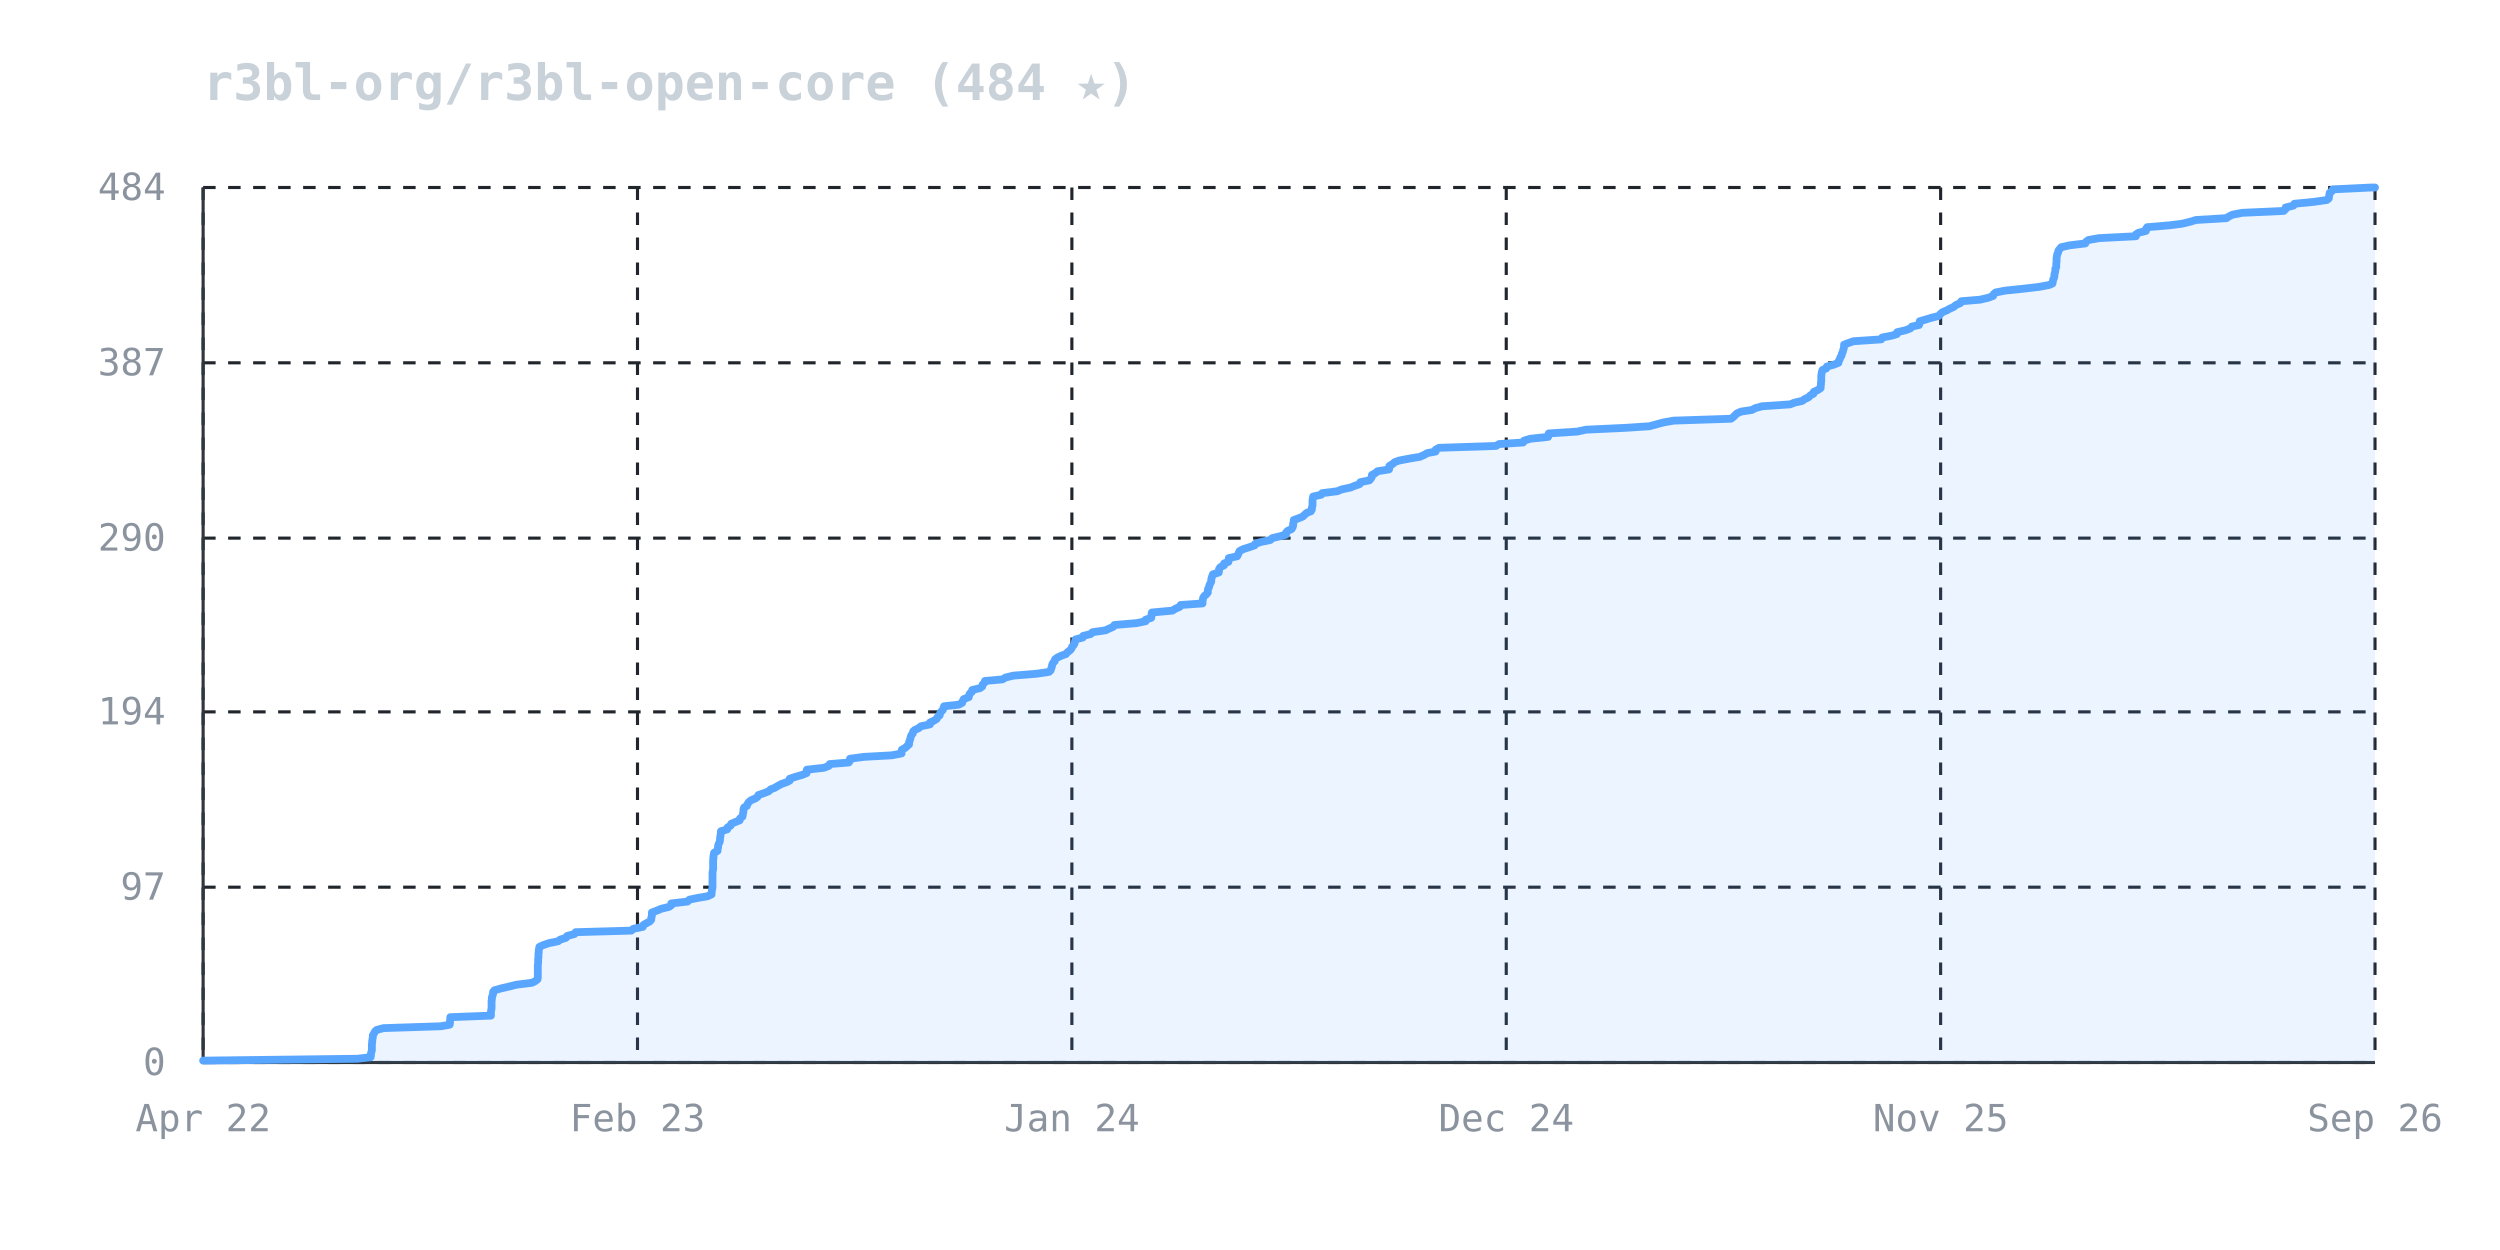
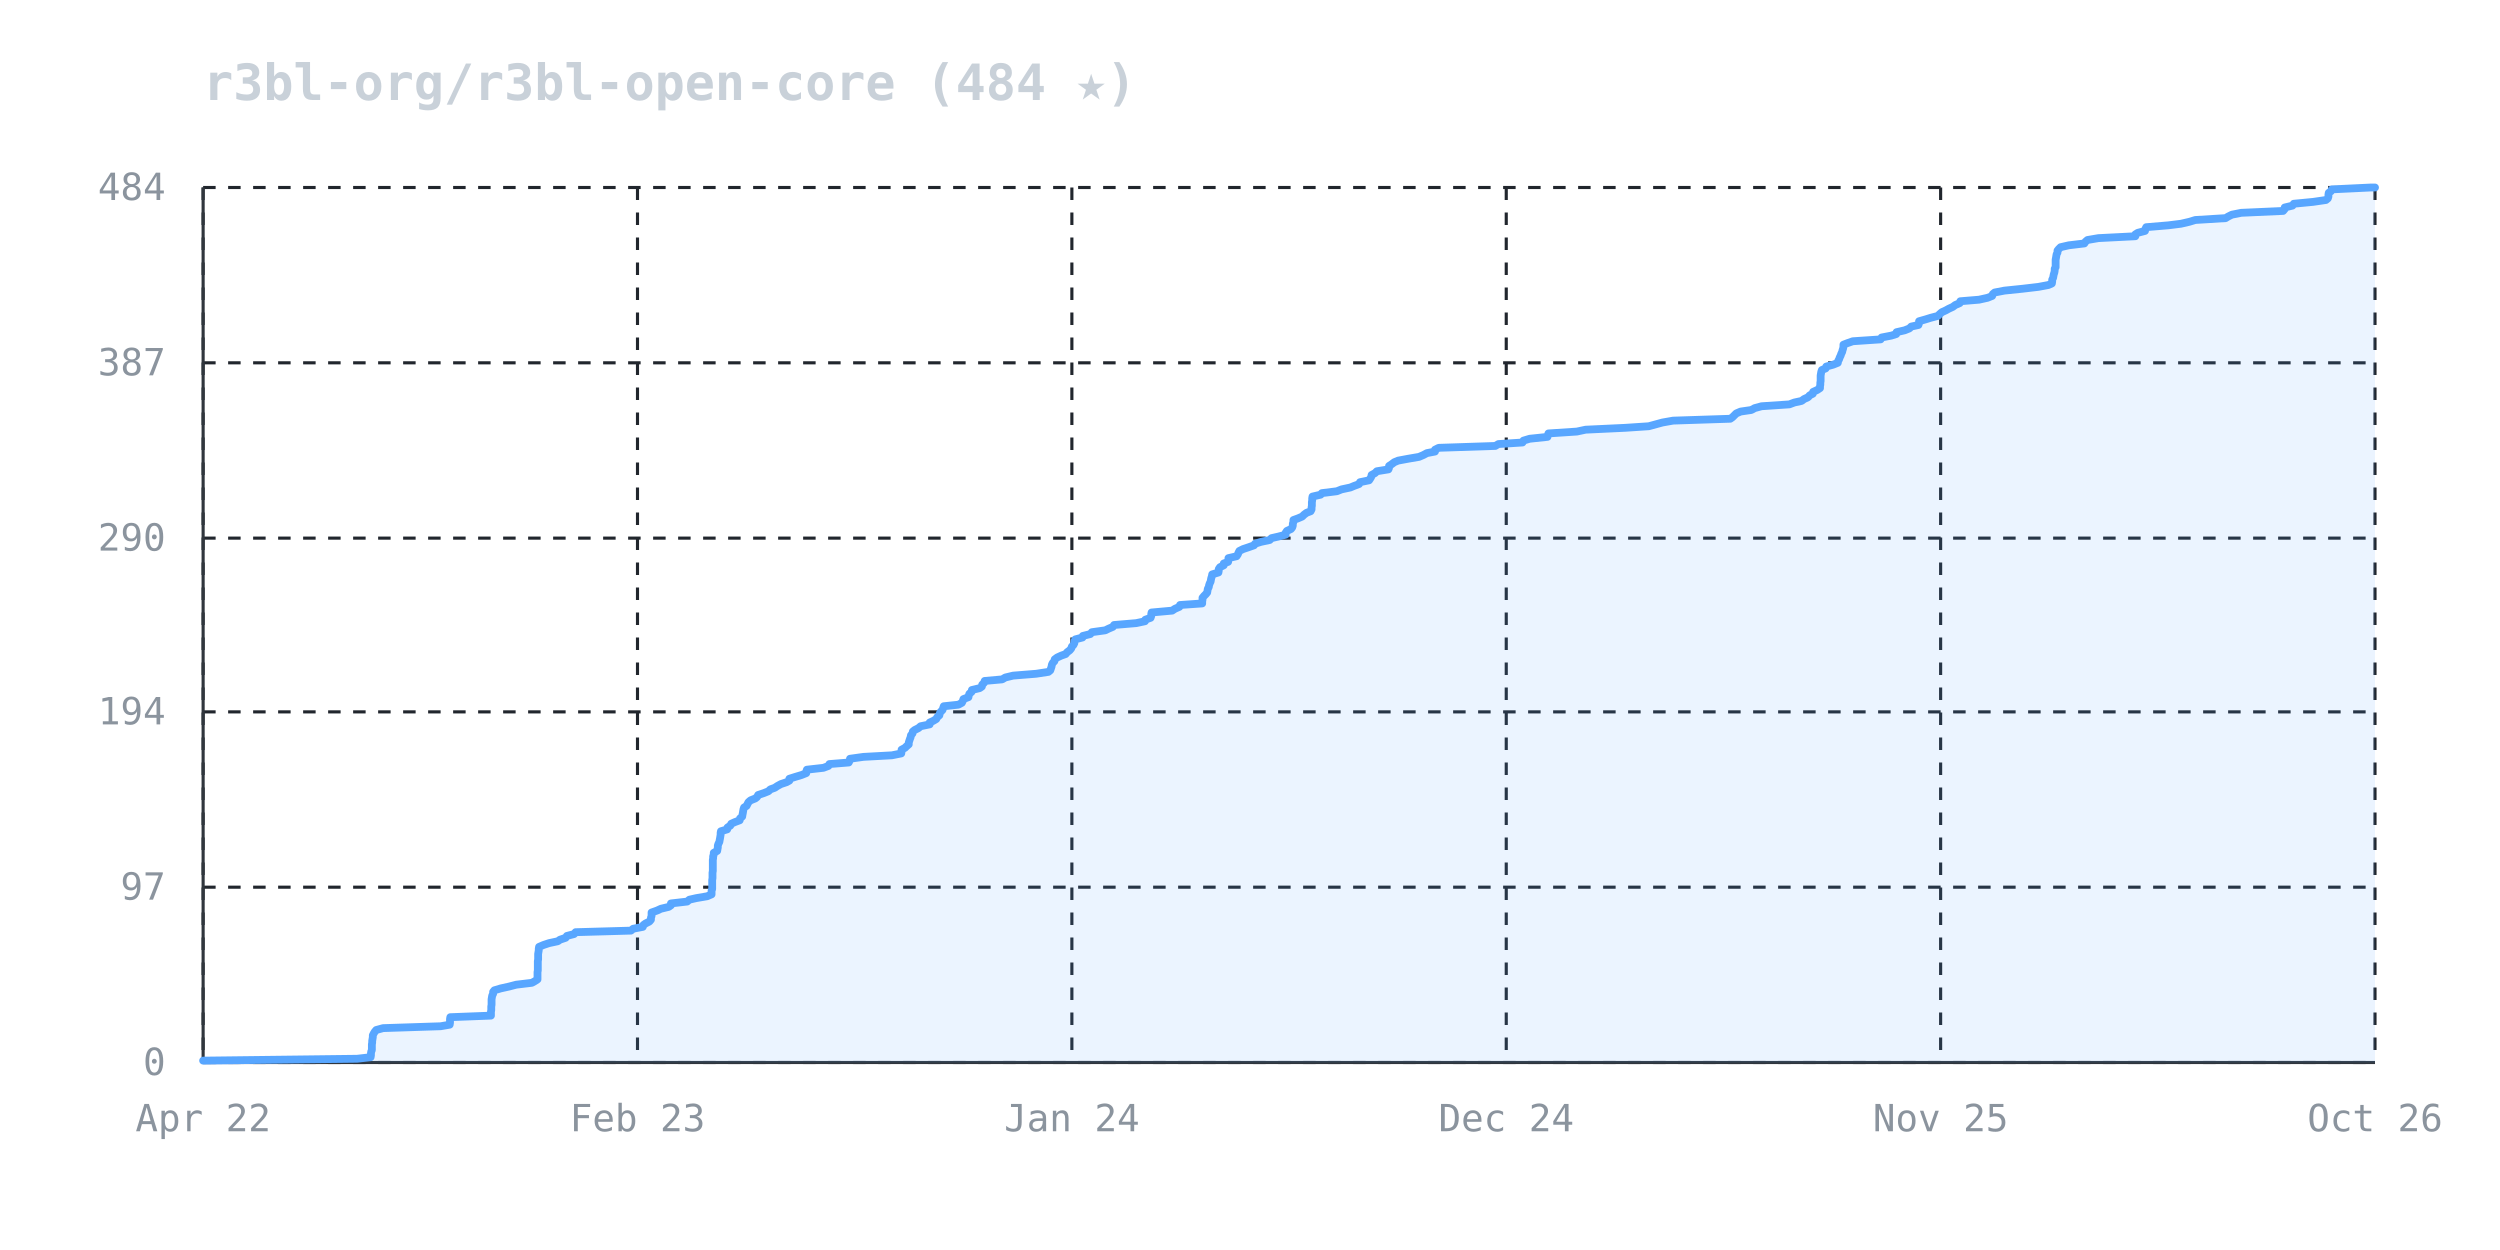
<svg xmlns="http://www.w3.org/2000/svg" viewBox="0 0 800 400" width="100%" height="100%" style="background-color: #0d1117; font-family: Iosevka, 'JetBrains Mono', 'Fira Code', 'Cascadia Code', ui-monospace, SFMono-Regular, Menlo, Monaco, Consolas, monospace;">
  <style>
    .title { fill: #c9d1d9; font-size: 16px; font-weight: 600; font-family: Iosevka, 'JetBrains Mono', 'Fira Code', 'Cascadia Code', ui-monospace, SFMono-Regular, Menlo, Monaco, Consolas, monospace; }
    .axis-line { stroke: #30363d; stroke-width: 1; }
    .line-path { fill: none; stroke: #58a6ff; stroke-width: 2.5; stroke-linejoin: round; stroke-linecap: round; }
    .area-path { fill: #58a6ff; fill-opacity: 0.12; }
  </style>
  <text x="65" y="32" class="title">r3bl-org/r3bl-open-core (484 ★)</text>
  <g id="grid">
    <line x1="65" y1="340.0" x2="760" y2="340.0" stroke="#21262d" stroke-dasharray="4,4" />
    <text x="53" y="344.0" fill="#8b949e" font-size="12" text-anchor="end" font-family="Iosevka, 'JetBrains Mono', 'Fira Code', 'Cascadia Code', ui-monospace, SFMono-Regular, Menlo, Monaco, Consolas, monospace">0</text>
    <line x1="65" y1="283.9" x2="760" y2="283.9" stroke="#21262d" stroke-dasharray="4,4" />
    <text x="53" y="287.9" fill="#8b949e" font-size="12" text-anchor="end" font-family="Iosevka, 'JetBrains Mono', 'Fira Code', 'Cascadia Code', ui-monospace, SFMono-Regular, Menlo, Monaco, Consolas, monospace">97</text>
    <line x1="65" y1="227.8" x2="760" y2="227.8" stroke="#21262d" stroke-dasharray="4,4" />
    <text x="53" y="231.8" fill="#8b949e" font-size="12" text-anchor="end" font-family="Iosevka, 'JetBrains Mono', 'Fira Code', 'Cascadia Code', ui-monospace, SFMono-Regular, Menlo, Monaco, Consolas, monospace">194</text>
    <line x1="65" y1="172.2" x2="760" y2="172.2" stroke="#21262d" stroke-dasharray="4,4" />
    <text x="53" y="176.2" fill="#8b949e" font-size="12" text-anchor="end" font-family="Iosevka, 'JetBrains Mono', 'Fira Code', 'Cascadia Code', ui-monospace, SFMono-Regular, Menlo, Monaco, Consolas, monospace">290</text>
    <line x1="65" y1="116.1" x2="760" y2="116.1" stroke="#21262d" stroke-dasharray="4,4" />
    <text x="53" y="120.1" fill="#8b949e" font-size="12" text-anchor="end" font-family="Iosevka, 'JetBrains Mono', 'Fira Code', 'Cascadia Code', ui-monospace, SFMono-Regular, Menlo, Monaco, Consolas, monospace">387</text>
    <line x1="65" y1="60.0" x2="760" y2="60.0" stroke="#21262d" stroke-dasharray="4,4" />
    <text x="53" y="64.0" fill="#8b949e" font-size="12" text-anchor="end" font-family="Iosevka, 'JetBrains Mono', 'Fira Code', 'Cascadia Code', ui-monospace, SFMono-Regular, Menlo, Monaco, Consolas, monospace">484</text>
    <line x1="65.0" y1="60" x2="65.0" y2="340" stroke="#21262d" stroke-dasharray="4,4" />
    <text x="65.0" y="362.0" fill="#8b949e" font-size="12" text-anchor="middle" font-family="Iosevka, 'JetBrains Mono', 'Fira Code', 'Cascadia Code', ui-monospace, SFMono-Regular, Menlo, Monaco, Consolas, monospace">Apr 22</text>
    <line x1="204.0" y1="60" x2="204.0" y2="340" stroke="#21262d" stroke-dasharray="4,4" />
    <text x="204.0" y="362.0" fill="#8b949e" font-size="12" text-anchor="middle" font-family="Iosevka, 'JetBrains Mono', 'Fira Code', 'Cascadia Code', ui-monospace, SFMono-Regular, Menlo, Monaco, Consolas, monospace">Feb 23</text>
    <line x1="343.0" y1="60" x2="343.0" y2="340" stroke="#21262d" stroke-dasharray="4,4" />
    <text x="343.0" y="362.0" fill="#8b949e" font-size="12" text-anchor="middle" font-family="Iosevka, 'JetBrains Mono', 'Fira Code', 'Cascadia Code', ui-monospace, SFMono-Regular, Menlo, Monaco, Consolas, monospace">Jan 24</text>
    <line x1="482.0" y1="60" x2="482.0" y2="340" stroke="#21262d" stroke-dasharray="4,4" />
    <text x="482.0" y="362.0" fill="#8b949e" font-size="12" text-anchor="middle" font-family="Iosevka, 'JetBrains Mono', 'Fira Code', 'Cascadia Code', ui-monospace, SFMono-Regular, Menlo, Monaco, Consolas, monospace">Dec 24</text>
    <line x1="621.0" y1="60" x2="621.0" y2="340" stroke="#21262d" stroke-dasharray="4,4" />
    <text x="621.0" y="362.0" fill="#8b949e" font-size="12" text-anchor="middle" font-family="Iosevka, 'JetBrains Mono', 'Fira Code', 'Cascadia Code', ui-monospace, SFMono-Regular, Menlo, Monaco, Consolas, monospace">Nov 25</text>
    <line x1="760.0" y1="60" x2="760.0" y2="340" stroke="#21262d" stroke-dasharray="4,4" />
-     <text x="760.0" y="362.0" fill="#8b949e" font-size="12" text-anchor="middle" font-family="Iosevka, 'JetBrains Mono', 'Fira Code', 'Cascadia Code', ui-monospace, SFMono-Regular, Menlo, Monaco, Consolas, monospace">Sep 26</text>
+     <text x="760.0" y="362.0" fill="#8b949e" font-size="12" text-anchor="middle" font-family="Iosevka, 'JetBrains Mono', 'Fira Code', 'Cascadia Code', ui-monospace, SFMono-Regular, Menlo, Monaco, Consolas, monospace">Oct 26</text>
  </g>
  <line x1="65" y1="340" x2="760" y2="340" class="axis-line" />
  <line x1="65" y1="60" x2="65" y2="340" class="axis-line" />
-   <polygon points="65.0,340.0 65.0,339.4 114.3,338.8 118.6,338.3 118.7,337.7 118.7,337.1 118.9,336.5 119.0,336.0 119.0,335.4 119.0,334.8 119.0,334.2 119.1,333.6 119.1,333.1 119.2,332.5 119.3,331.9 119.3,331.3 119.7,330.7 119.9,330.2 120.5,329.6 122.7,329.0 141.1,328.4 143.9,327.9 144.0,327.3 144.0,326.7 144.1,326.1 144.1,325.5 157.1,325.0 157.1,324.4 157.1,323.8 157.2,323.2 157.3,322.6 157.3,322.1 157.3,321.5 157.3,320.9 157.3,320.3 157.4,319.8 157.4,319.2 157.6,318.6 157.8,318.0 157.8,317.4 158.2,316.9 160.3,316.3 162.9,315.7 165.3,315.1 170.2,314.5 171.2,314.0 172.0,313.4 172.1,312.8 172.1,312.2 172.1,311.7 172.1,311.1 172.1,310.5 172.1,309.9 172.1,309.3 172.1,308.8 172.2,308.2 172.2,307.6 172.2,307.0 172.3,306.4 172.3,305.9 172.3,305.3 172.4,304.7 172.4,304.1 172.5,303.6 172.6,303.0 173.9,302.4 175.7,301.8 178.6,301.2 179.2,300.7 181.1,300.1 181.5,299.5 183.8,298.9 184.2,298.3 202.0,297.8 202.7,297.2 205.7,296.6 205.9,296.0 206.7,295.5 207.9,294.9 208.4,294.3 208.4,293.7 208.6,293.1 208.6,292.6 208.6,292.0 210.2,291.4 211.6,290.8 214.1,290.2 214.8,289.7 214.8,289.1 220.0,288.5 220.6,287.9 222.9,287.4 226.4,286.8 227.7,286.2 227.7,285.6 227.8,285.0 227.9,284.5 228.0,283.9 228.0,283.3 228.0,282.7 228.0,282.1 228.0,281.6 228.0,281.0 228.0,280.4 228.0,279.8 228.0,279.3 228.1,278.7 228.2,278.1 228.2,277.5 228.2,276.9 228.2,276.4 228.2,275.8 228.2,275.2 228.3,274.6 228.3,274.0 228.4,273.5 228.5,272.9 229.6,272.3 229.6,271.7 229.8,271.2 229.8,270.6 230.0,270.0 230.3,269.4 230.4,268.8 230.4,268.3 230.5,267.7 230.6,267.1 230.7,266.5 230.7,266.0 232.7,265.4 232.8,264.8 233.8,264.2 234.0,263.6 235.2,263.1 236.7,262.5 236.8,261.9 237.6,261.3 237.7,260.7 237.8,260.2 237.9,259.6 237.9,259.0 238.1,258.4 239.0,257.9 239.2,257.3 239.6,256.7 240.3,256.1 241.7,255.5 242.4,255.0 242.7,254.4 244.5,253.8 246.0,253.2 246.6,252.6 247.9,252.1 248.9,251.5 250.0,250.9 251.7,250.3 252.7,249.8 252.7,249.2 254.5,248.6 256.6,248.0 258.1,247.4 258.1,246.9 258.2,246.3 263.6,245.7 265.2,245.1 265.5,244.5 271.6,244.0 272.0,243.4 272.0,242.8 276.4,242.2 285.4,241.7 288.5,241.1 288.5,240.5 288.6,239.9 289.7,239.3 290.2,238.8 290.9,238.2 290.9,237.6 291.1,237.0 291.3,236.4 291.4,235.9 291.6,235.3 292.1,234.7 292.2,234.1 292.7,233.6 294.0,233.0 294.7,232.4 297.6,231.8 297.6,231.2 298.7,230.7 299.7,230.1 300.0,229.5 300.7,228.9 300.8,228.3 301.1,227.8 301.7,227.2 301.9,226.6 302.1,226.0 306.8,225.5 307.9,224.9 308.1,224.3 308.4,223.7 310.0,223.1 310.1,222.6 310.3,222.0 311.0,221.4 311.1,220.8 313.6,220.2 314.3,219.7 314.4,219.1 315.0,218.5 315.2,217.9 320.8,217.4 321.8,216.8 324.3,216.2 331.7,215.6 335.7,215.0 336.2,214.5 336.4,213.9 336.6,213.3 336.7,212.7 337.0,212.1 337.5,211.6 337.6,211.0 338.4,210.4 339.7,209.8 341.1,209.3 341.6,208.7 342.4,208.1 342.9,207.5 343.1,206.9 343.6,206.4 343.9,205.8 344.0,205.2 344.2,204.6 346.5,204.0 346.6,203.5 349.0,202.9 349.6,202.3 353.8,201.7 354.8,201.2 356.2,200.6 356.6,200.0 363.7,199.4 366.6,198.8 366.6,198.3 368.4,197.7 368.5,197.1 368.5,196.5 368.6,196.0 375.2,195.4 376.1,194.8 377.5,194.2 377.8,193.6 384.8,193.1 384.8,192.5 384.9,191.9 385.0,191.3 385.4,190.7 386.0,190.2 386.5,189.6 386.5,189.0 386.6,188.4 386.9,187.9 387.0,187.3 387.3,186.7 387.6,186.1 387.6,185.5 387.7,185.0 387.9,184.4 388.1,183.8 390.0,183.2 390.1,182.6 390.1,182.1 390.5,181.5 391.7,180.9 391.7,180.3 393.1,179.8 393.2,179.2 393.2,178.6 395.9,178.0 396.2,177.4 396.4,176.9 396.7,176.3 397.9,175.7 399.8,175.1 401.5,174.5 401.7,174.0 403.6,173.4 406.5,172.8 407.1,172.2 409.2,171.7 411.5,171.1 411.5,170.5 412.0,169.9 413.3,169.3 413.6,168.8 413.8,168.2 413.8,167.6 414.0,167.0 414.0,166.4 415.4,165.9 416.9,165.3 417.5,164.7 418.2,164.1 419.5,163.6 419.8,163.0 419.8,162.4 420.0,161.8 420.0,161.2 420.0,160.7 420.0,160.1 420.1,159.5 420.2,158.9 422.8,158.3 423.1,157.8 427.9,157.2 429.4,156.6 432.2,156.0 433.4,155.5 435.1,154.9 435.3,154.3 438.2,153.7 438.7,153.1 439.0,152.6 439.0,152.0 440.1,151.4 440.8,150.8 444.5,150.2 444.6,149.7 444.6,149.1 445.6,148.5 446.3,147.9 447.6,147.4 450.7,146.8 454.3,146.2 455.7,145.6 456.7,145.0 459.4,144.5 459.4,143.9 460.5,143.3 478.7,142.7 479.7,142.1 487.4,141.6 487.7,141.0 489.7,140.4 495.4,139.8 495.4,139.3 495.6,138.7 504.8,138.1 507.5,137.5 520.3,136.9 527.8,136.4 530.0,135.8 532.2,135.2 535.6,134.6 553.9,134.0 554.6,133.5 555.2,132.9 555.8,132.3 557.2,131.7 560.6,131.2 561.7,130.6 563.9,130.0 572.8,129.4 574.4,128.8 576.7,128.3 577.5,127.7 578.8,127.1 579.3,126.5 580.3,126.0 580.4,125.4 581.7,124.8 582.6,124.2 582.6,123.6 582.7,123.1 582.7,122.5 582.8,121.9 582.8,121.3 582.8,120.7 582.8,120.2 582.9,119.6 583.0,119.0 583.2,118.4 584.4,117.9 584.6,117.3 586.8,116.7 588.3,116.1 588.4,115.5 588.7,115.0 588.9,114.4 589.3,113.8 589.4,113.2 589.7,112.6 589.8,112.1 590.0,111.5 590.1,110.9 590.1,110.3 591.4,109.8 593.1,109.2 602.0,108.6 602.3,108.0 605.4,107.4 607.0,106.9 607.1,106.3 609.7,105.7 611.3,105.1 611.8,104.5 614.1,104.0 614.3,103.4 614.3,102.8 616.4,102.2 618.0,101.7 620.4,101.1 620.9,100.5 621.6,99.9 623.0,99.3 623.9,98.8 625.2,98.2 625.9,97.6 627.3,97.0 627.6,96.4 633.6,95.9 636.2,95.3 637.8,94.7 638.0,94.1 638.6,93.6 641.6,93.0 647.4,92.4 652.5,91.8 655.7,91.2 656.8,90.7 656.9,90.1 657.0,89.5 657.3,88.9 657.4,88.3 657.4,87.8 657.6,87.2 657.7,86.6 657.7,86.0 658.0,85.5 658.0,84.9 658.0,84.3 658.1,83.7 658.1,83.1 658.1,82.6 658.2,82.0 658.3,81.4 658.6,80.8 658.7,80.2 659.1,79.7 659.6,79.1 662.3,78.5 667.3,77.9 667.5,77.4 668.3,76.8 671.7,76.2 683.5,75.6 683.5,75.0 684.3,74.5 686.7,73.9 686.7,73.3 687.1,72.7 694.2,72.1 698.2,71.6 700.7,71.0 702.7,70.4 712.5,69.8 713.2,69.3 714.4,68.7 717.5,68.1 730.8,67.5 731.4,66.9 731.4,66.4 733.9,65.8 734.2,65.2 740.4,64.6 744.6,64.0 745.2,63.5 745.3,62.9 745.4,62.3 745.5,61.7 746.2,61.2 746.5,60.6 758.9,60.0 760.0,60.0 760.0,340.0" class="area-path" />
-   <polyline points="65.0,339.4 114.3,338.8 118.6,338.3 118.7,337.7 118.7,337.1 118.9,336.5 119.0,336.0 119.0,335.4 119.0,334.8 119.0,334.2 119.1,333.6 119.1,333.1 119.2,332.5 119.3,331.9 119.3,331.3 119.7,330.7 119.9,330.2 120.5,329.6 122.7,329.0 141.1,328.4 143.9,327.9 144.0,327.3 144.0,326.7 144.1,326.1 144.1,325.5 157.1,325.0 157.1,324.4 157.1,323.8 157.2,323.2 157.3,322.6 157.3,322.1 157.3,321.5 157.3,320.9 157.3,320.3 157.4,319.8 157.4,319.2 157.6,318.6 157.8,318.0 157.8,317.4 158.2,316.9 160.3,316.3 162.9,315.7 165.3,315.1 170.2,314.5 171.2,314.0 172.0,313.4 172.1,312.8 172.1,312.2 172.1,311.7 172.1,311.1 172.1,310.5 172.1,309.9 172.1,309.3 172.1,308.8 172.2,308.2 172.2,307.6 172.2,307.0 172.3,306.4 172.3,305.9 172.3,305.3 172.4,304.7 172.4,304.1 172.5,303.6 172.6,303.0 173.9,302.4 175.7,301.8 178.6,301.2 179.2,300.7 181.1,300.1 181.5,299.5 183.8,298.9 184.2,298.3 202.0,297.8 202.7,297.2 205.7,296.6 205.9,296.0 206.7,295.5 207.9,294.9 208.4,294.3 208.4,293.7 208.6,293.1 208.6,292.6 208.6,292.0 210.2,291.4 211.6,290.8 214.1,290.2 214.8,289.7 214.8,289.1 220.0,288.5 220.6,287.9 222.9,287.4 226.4,286.8 227.7,286.2 227.7,285.6 227.8,285.0 227.9,284.5 228.0,283.9 228.0,283.3 228.0,282.7 228.0,282.1 228.0,281.6 228.0,281.0 228.0,280.4 228.0,279.8 228.0,279.3 228.1,278.7 228.2,278.1 228.2,277.5 228.2,276.9 228.2,276.4 228.2,275.8 228.2,275.2 228.3,274.6 228.3,274.0 228.4,273.5 228.5,272.9 229.6,272.3 229.6,271.7 229.8,271.2 229.8,270.6 230.0,270.0 230.3,269.4 230.4,268.8 230.4,268.3 230.5,267.7 230.6,267.1 230.7,266.5 230.7,266.0 232.7,265.4 232.8,264.8 233.8,264.2 234.0,263.6 235.2,263.1 236.7,262.5 236.8,261.9 237.6,261.3 237.7,260.7 237.8,260.2 237.9,259.6 237.9,259.0 238.1,258.4 239.0,257.9 239.2,257.3 239.6,256.7 240.3,256.1 241.7,255.5 242.4,255.0 242.7,254.4 244.5,253.8 246.0,253.2 246.6,252.6 247.9,252.1 248.9,251.5 250.0,250.9 251.7,250.3 252.7,249.8 252.7,249.2 254.5,248.6 256.6,248.0 258.1,247.4 258.1,246.9 258.2,246.3 263.6,245.7 265.2,245.1 265.5,244.5 271.6,244.0 272.0,243.4 272.0,242.8 276.4,242.2 285.4,241.7 288.5,241.1 288.5,240.5 288.6,239.9 289.7,239.3 290.2,238.8 290.9,238.2 290.9,237.6 291.1,237.0 291.3,236.4 291.4,235.9 291.6,235.3 292.1,234.7 292.2,234.1 292.7,233.6 294.0,233.0 294.7,232.4 297.6,231.8 297.6,231.2 298.7,230.7 299.7,230.1 300.0,229.5 300.7,228.9 300.8,228.3 301.1,227.8 301.7,227.2 301.9,226.6 302.1,226.0 306.8,225.5 307.9,224.9 308.1,224.3 308.4,223.7 310.0,223.1 310.1,222.6 310.3,222.0 311.0,221.4 311.1,220.8 313.6,220.2 314.3,219.7 314.4,219.1 315.0,218.5 315.2,217.9 320.8,217.4 321.8,216.8 324.3,216.2 331.7,215.6 335.7,215.0 336.2,214.5 336.4,213.9 336.6,213.3 336.7,212.7 337.0,212.1 337.5,211.6 337.6,211.0 338.4,210.4 339.7,209.8 341.1,209.3 341.6,208.7 342.4,208.1 342.9,207.5 343.1,206.9 343.6,206.4 343.9,205.8 344.0,205.2 344.2,204.6 346.5,204.0 346.6,203.5 349.0,202.9 349.6,202.3 353.8,201.7 354.8,201.2 356.2,200.6 356.6,200.0 363.7,199.4 366.6,198.8 366.6,198.3 368.4,197.7 368.5,197.1 368.5,196.5 368.6,196.0 375.2,195.4 376.1,194.8 377.5,194.2 377.8,193.6 384.8,193.1 384.8,192.5 384.9,191.9 385.0,191.3 385.4,190.7 386.0,190.2 386.5,189.6 386.5,189.0 386.6,188.4 386.9,187.9 387.0,187.3 387.3,186.7 387.6,186.1 387.6,185.5 387.7,185.0 387.9,184.4 388.1,183.8 390.0,183.2 390.1,182.6 390.1,182.1 390.5,181.5 391.7,180.9 391.7,180.3 393.1,179.8 393.2,179.2 393.2,178.6 395.9,178.0 396.2,177.4 396.4,176.9 396.7,176.3 397.9,175.7 399.8,175.1 401.5,174.5 401.7,174.0 403.6,173.4 406.5,172.8 407.1,172.2 409.2,171.7 411.5,171.1 411.5,170.5 412.0,169.9 413.3,169.3 413.6,168.8 413.8,168.2 413.8,167.6 414.0,167.0 414.0,166.4 415.4,165.9 416.9,165.3 417.5,164.7 418.2,164.1 419.5,163.6 419.8,163.0 419.8,162.4 420.0,161.8 420.0,161.2 420.0,160.7 420.0,160.1 420.1,159.5 420.2,158.9 422.8,158.3 423.1,157.8 427.9,157.2 429.4,156.6 432.2,156.0 433.4,155.5 435.1,154.9 435.3,154.3 438.2,153.7 438.7,153.1 439.0,152.6 439.0,152.0 440.1,151.4 440.8,150.8 444.5,150.2 444.6,149.7 444.6,149.1 445.6,148.5 446.3,147.9 447.6,147.4 450.7,146.8 454.3,146.2 455.7,145.6 456.7,145.0 459.4,144.5 459.4,143.9 460.5,143.3 478.7,142.7 479.7,142.1 487.4,141.6 487.7,141.0 489.7,140.4 495.4,139.8 495.4,139.3 495.6,138.7 504.8,138.1 507.5,137.5 520.3,136.9 527.8,136.4 530.0,135.8 532.2,135.2 535.6,134.6 553.9,134.0 554.6,133.5 555.2,132.9 555.8,132.3 557.2,131.7 560.6,131.2 561.7,130.6 563.9,130.0 572.8,129.4 574.4,128.8 576.7,128.3 577.5,127.7 578.8,127.1 579.3,126.5 580.3,126.0 580.4,125.4 581.7,124.8 582.6,124.2 582.6,123.6 582.7,123.1 582.7,122.5 582.8,121.9 582.8,121.3 582.8,120.7 582.8,120.2 582.9,119.6 583.0,119.0 583.2,118.4 584.4,117.9 584.6,117.3 586.8,116.7 588.3,116.1 588.4,115.5 588.7,115.0 588.9,114.4 589.3,113.8 589.4,113.2 589.7,112.6 589.8,112.1 590.0,111.5 590.1,110.9 590.1,110.3 591.4,109.8 593.1,109.2 602.0,108.6 602.3,108.0 605.4,107.4 607.0,106.9 607.1,106.3 609.7,105.7 611.3,105.1 611.8,104.5 614.1,104.0 614.3,103.4 614.3,102.8 616.4,102.2 618.0,101.7 620.4,101.1 620.9,100.5 621.6,99.9 623.0,99.3 623.9,98.8 625.2,98.2 625.9,97.6 627.3,97.0 627.6,96.4 633.6,95.9 636.2,95.3 637.8,94.7 638.0,94.1 638.6,93.6 641.6,93.0 647.4,92.4 652.5,91.8 655.7,91.2 656.8,90.7 656.9,90.1 657.0,89.5 657.3,88.9 657.4,88.3 657.4,87.8 657.6,87.2 657.7,86.6 657.7,86.0 658.0,85.5 658.0,84.9 658.0,84.3 658.1,83.7 658.1,83.1 658.1,82.6 658.2,82.0 658.3,81.4 658.6,80.8 658.7,80.2 659.1,79.7 659.6,79.1 662.3,78.5 667.3,77.9 667.5,77.4 668.3,76.8 671.7,76.2 683.5,75.6 683.5,75.0 684.3,74.5 686.7,73.9 686.7,73.3 687.1,72.7 694.2,72.1 698.2,71.6 700.7,71.0 702.7,70.4 712.5,69.8 713.2,69.3 714.4,68.7 717.5,68.1 730.8,67.5 731.4,66.9 731.4,66.4 733.9,65.8 734.2,65.2 740.4,64.6 744.6,64.0 745.2,63.5 745.3,62.9 745.4,62.3 745.5,61.7 746.2,61.2 746.5,60.6 758.9,60.0 760.0,60.0" class="line-path" />
+   <polygon points="65.0,340.0 65.0,339.4 114.3,338.8 118.6,338.3 118.7,337.7 118.7,337.1 118.8,336.5 119.0,336.0 119.0,335.4 119.0,334.8 119.0,334.2 119.1,333.6 119.1,333.1 119.2,332.5 119.3,331.9 119.3,331.3 119.6,330.7 119.9,330.2 120.4,329.6 122.6,329.0 141.0,328.4 143.9,327.9 144.0,327.3 144.0,326.7 144.0,326.1 144.1,325.5 157.1,325.0 157.1,324.4 157.1,323.8 157.2,323.2 157.2,322.6 157.2,322.1 157.3,321.5 157.3,320.9 157.3,320.3 157.3,319.8 157.4,319.2 157.5,318.6 157.8,318.0 157.8,317.4 158.2,316.9 160.2,316.3 162.9,315.7 165.2,315.1 170.2,314.5 171.1,314.0 172.0,313.4 172.0,312.8 172.0,312.2 172.0,311.7 172.0,311.1 172.1,310.5 172.1,309.9 172.1,309.3 172.1,308.8 172.1,308.2 172.1,307.6 172.2,307.0 172.2,306.4 172.2,305.9 172.2,305.3 172.3,304.7 172.4,304.1 172.4,303.6 172.5,303.0 173.9,302.4 175.7,301.8 178.5,301.2 179.2,300.7 181.0,300.1 181.4,299.5 183.7,298.9 184.2,298.3 201.9,297.8 202.6,297.2 205.7,296.6 205.9,296.0 206.6,295.5 207.8,294.9 208.3,294.3 208.3,293.7 208.5,293.1 208.5,292.6 208.5,292.0 210.2,291.4 211.5,290.8 214.0,290.2 214.7,289.7 214.7,289.1 219.9,288.5 220.6,287.9 222.8,287.4 226.3,286.8 227.7,286.2 227.7,285.6 227.7,285.0 227.9,284.5 227.9,283.9 227.9,283.3 227.9,282.7 227.9,282.1 227.9,281.6 228.0,281.0 228.0,280.4 228.0,279.8 228.0,279.3 228.1,278.7 228.1,278.1 228.1,277.5 228.1,276.9 228.1,276.4 228.1,275.8 228.1,275.2 228.2,274.6 228.2,274.0 228.4,273.5 228.4,272.9 229.5,272.3 229.6,271.7 229.7,271.2 229.7,270.6 229.9,270.0 230.2,269.4 230.3,268.8 230.4,268.3 230.5,267.7 230.6,267.1 230.6,266.5 230.7,266.0 232.7,265.4 232.8,264.8 233.7,264.2 234.0,263.6 235.1,263.1 236.7,262.5 236.8,261.9 237.5,261.3 237.6,260.7 237.7,260.2 237.8,259.6 237.9,259.0 238.1,258.4 238.9,257.9 239.2,257.3 239.5,256.7 240.2,256.1 241.7,255.5 242.3,255.0 242.6,254.4 244.4,253.8 245.9,253.2 246.5,252.6 247.9,252.1 248.8,251.5 249.9,250.9 251.7,250.3 252.6,249.8 252.6,249.2 254.5,248.6 256.5,248.0 258.0,247.4 258.0,246.9 258.2,246.3 263.5,245.7 265.1,245.1 265.4,244.5 271.6,244.0 271.9,243.4 272.0,242.8 276.3,242.2 285.4,241.7 288.4,241.1 288.5,240.5 288.5,239.9 289.6,239.3 290.1,238.8 290.8,238.2 290.8,237.6 291.0,237.0 291.2,236.4 291.4,235.9 291.5,235.3 292.0,234.7 292.1,234.1 292.7,233.6 293.9,233.0 294.6,232.4 297.5,231.8 297.5,231.2 298.6,230.7 299.6,230.1 299.9,229.5 300.6,228.9 300.7,228.3 301.0,227.8 301.6,227.2 301.8,226.6 302.0,226.0 306.7,225.5 307.8,224.9 308.1,224.3 308.3,223.7 309.9,223.1 310.0,222.6 310.2,222.0 310.9,221.4 311.0,220.8 313.5,220.2 314.2,219.7 314.3,219.1 314.9,218.5 315.1,217.9 320.7,217.4 321.7,216.8 324.2,216.2 331.6,215.6 335.5,215.0 336.1,214.5 336.3,213.9 336.5,213.3 336.6,212.7 336.9,212.1 337.4,211.6 337.5,211.0 338.3,210.4 339.6,209.8 341.0,209.3 341.5,208.7 342.3,208.1 342.8,207.5 343.0,206.9 343.5,206.4 343.8,205.8 343.8,205.2 344.1,204.6 346.4,204.0 346.5,203.5 348.9,202.9 349.4,202.3 353.7,201.7 354.7,201.2 356.1,200.6 356.5,200.0 363.6,199.4 366.4,198.8 366.5,198.3 368.2,197.7 368.4,197.1 368.4,196.5 368.5,196.0 375.1,195.4 376.0,194.8 377.4,194.2 377.6,193.6 384.7,193.1 384.7,192.5 384.8,191.9 384.8,191.3 385.3,190.7 385.8,190.2 386.3,189.6 386.4,189.0 386.5,188.4 386.8,187.9 386.9,187.3 387.1,186.7 387.4,186.1 387.5,185.5 387.6,185.0 387.8,184.4 387.9,183.8 389.9,183.2 390.0,182.6 390.0,182.1 390.4,181.5 391.6,180.9 391.6,180.3 393.0,179.8 393.1,179.2 393.1,178.6 395.7,178.0 396.1,177.4 396.3,176.9 396.6,176.3 397.8,175.7 399.6,175.1 401.3,174.5 401.6,174.0 403.5,173.4 406.3,172.8 406.9,172.2 409.1,171.7 411.4,171.1 411.4,170.5 411.8,169.9 413.1,169.3 413.5,168.8 413.7,168.2 413.7,167.6 413.9,167.0 413.9,166.4 415.3,165.9 416.7,165.3 417.3,164.7 418.1,164.1 419.4,163.6 419.7,163.0 419.7,162.4 419.8,161.8 419.8,161.2 419.8,160.7 419.9,160.1 419.9,159.5 420.0,158.9 422.6,158.3 423.0,157.8 427.8,157.2 429.3,156.6 432.1,156.0 433.3,155.5 434.9,154.9 435.2,154.3 438.1,153.7 438.5,153.1 438.8,152.6 438.9,152.0 440.0,151.4 440.6,150.8 444.3,150.2 444.5,149.7 444.5,149.1 445.4,148.5 446.2,147.9 447.4,147.4 450.6,146.8 454.1,146.2 455.5,145.6 456.6,145.0 459.2,144.5 459.2,143.9 460.4,143.3 478.5,142.7 479.5,142.1 487.2,141.6 487.5,141.0 489.5,140.4 495.2,139.8 495.3,139.3 495.5,138.7 504.6,138.1 507.4,137.5 520.1,136.9 527.6,136.4 529.8,135.8 532.0,135.2 535.4,134.6 553.7,134.0 554.4,133.5 555.0,132.9 555.6,132.3 557.0,131.7 560.4,131.2 561.5,130.6 563.7,130.0 572.6,129.4 574.2,128.8 576.5,128.3 577.3,127.7 578.6,127.1 579.1,126.5 580.1,126.0 580.2,125.4 581.5,124.8 582.4,124.2 582.4,123.6 582.5,123.1 582.5,122.5 582.6,121.9 582.6,121.3 582.6,120.7 582.6,120.2 582.7,119.6 582.8,119.0 583.0,118.4 584.2,117.9 584.4,117.3 586.6,116.7 588.1,116.1 588.2,115.5 588.5,115.0 588.7,114.4 589.0,113.8 589.2,113.2 589.5,112.6 589.6,112.1 589.8,111.5 589.9,110.9 589.9,110.3 591.2,109.8 592.9,109.2 601.8,108.6 602.1,108.0 605.2,107.4 606.8,106.9 606.9,106.3 609.5,105.7 611.0,105.1 611.6,104.5 613.9,104.0 614.1,103.4 614.1,102.8 616.2,102.2 617.8,101.7 620.1,101.1 620.7,100.5 621.4,99.9 622.7,99.3 623.6,98.8 624.9,98.2 625.7,97.6 627.1,97.0 627.3,96.4 633.3,95.9 636.0,95.3 637.5,94.7 637.7,94.1 638.3,93.6 641.4,93.0 647.2,92.4 652.3,91.8 655.5,91.2 656.6,90.7 656.7,90.1 656.7,89.5 657.0,88.9 657.1,88.3 657.2,87.8 657.4,87.2 657.5,86.6 657.5,86.0 657.8,85.5 657.8,84.9 657.8,84.3 657.8,83.7 657.8,83.1 657.9,82.6 658.0,82.0 658.1,81.4 658.4,80.8 658.4,80.2 658.8,79.7 659.4,79.1 662.0,78.5 667.0,77.9 667.3,77.4 668.0,76.8 671.5,76.2 683.3,75.6 683.3,75.0 684.1,74.5 686.4,73.9 686.5,73.3 686.8,72.7 693.9,72.1 697.9,71.6 700.5,71.0 702.5,70.4 712.2,69.8 713.0,69.3 714.2,68.7 717.2,68.1 730.6,67.5 731.1,66.9 731.1,66.4 733.6,65.8 734.0,65.2 740.2,64.6 744.3,64.0 744.9,63.5 745.1,62.9 745.1,62.3 745.2,61.7 745.9,61.2 746.2,60.6 758.7,60.0 760.0,60.0 760.0,340.0" class="area-path" />
+   <polyline points="65.0,339.4 114.3,338.8 118.6,338.3 118.7,337.7 118.7,337.1 118.8,336.5 119.0,336.0 119.0,335.4 119.0,334.8 119.0,334.2 119.1,333.6 119.1,333.1 119.2,332.5 119.3,331.9 119.3,331.3 119.6,330.7 119.9,330.2 120.4,329.6 122.6,329.0 141.0,328.4 143.9,327.9 144.0,327.3 144.0,326.7 144.0,326.1 144.1,325.5 157.1,325.0 157.1,324.4 157.1,323.8 157.2,323.2 157.2,322.6 157.2,322.1 157.3,321.5 157.3,320.9 157.3,320.3 157.3,319.8 157.4,319.2 157.5,318.6 157.8,318.0 157.8,317.4 158.2,316.9 160.2,316.3 162.9,315.7 165.2,315.1 170.2,314.5 171.1,314.0 172.0,313.4 172.0,312.8 172.0,312.2 172.0,311.7 172.0,311.1 172.1,310.5 172.1,309.9 172.1,309.3 172.1,308.8 172.1,308.2 172.1,307.6 172.2,307.0 172.2,306.4 172.2,305.9 172.2,305.3 172.3,304.7 172.4,304.1 172.4,303.6 172.5,303.0 173.9,302.4 175.7,301.8 178.5,301.2 179.2,300.7 181.0,300.1 181.4,299.5 183.7,298.9 184.2,298.3 201.9,297.8 202.6,297.2 205.7,296.6 205.9,296.0 206.6,295.5 207.8,294.9 208.3,294.3 208.3,293.7 208.5,293.1 208.5,292.6 208.5,292.0 210.2,291.4 211.5,290.8 214.0,290.2 214.7,289.7 214.7,289.1 219.9,288.5 220.6,287.9 222.8,287.4 226.3,286.8 227.7,286.2 227.7,285.6 227.7,285.0 227.9,284.5 227.9,283.9 227.9,283.3 227.9,282.7 227.9,282.1 227.9,281.6 228.0,281.0 228.0,280.4 228.0,279.8 228.0,279.3 228.1,278.7 228.1,278.1 228.1,277.5 228.1,276.9 228.1,276.4 228.1,275.8 228.1,275.2 228.2,274.6 228.2,274.0 228.4,273.5 228.4,272.9 229.5,272.3 229.6,271.7 229.7,271.2 229.7,270.6 229.9,270.0 230.2,269.4 230.3,268.8 230.4,268.3 230.5,267.7 230.6,267.1 230.6,266.5 230.7,266.0 232.7,265.4 232.8,264.8 233.7,264.2 234.0,263.6 235.1,263.1 236.7,262.5 236.8,261.9 237.5,261.3 237.6,260.7 237.7,260.2 237.8,259.6 237.9,259.0 238.1,258.4 238.9,257.9 239.2,257.3 239.5,256.7 240.2,256.1 241.7,255.5 242.3,255.0 242.6,254.4 244.4,253.8 245.9,253.2 246.5,252.6 247.9,252.1 248.8,251.5 249.9,250.9 251.7,250.3 252.6,249.8 252.6,249.2 254.5,248.6 256.5,248.0 258.0,247.4 258.0,246.9 258.2,246.3 263.5,245.7 265.1,245.1 265.4,244.5 271.6,244.0 271.9,243.4 272.0,242.8 276.3,242.2 285.4,241.7 288.4,241.1 288.5,240.5 288.5,239.9 289.6,239.3 290.1,238.8 290.8,238.2 290.8,237.6 291.0,237.0 291.2,236.4 291.4,235.9 291.5,235.3 292.0,234.7 292.1,234.1 292.7,233.6 293.9,233.0 294.6,232.4 297.5,231.8 297.5,231.2 298.6,230.7 299.6,230.1 299.9,229.5 300.6,228.9 300.7,228.3 301.0,227.8 301.6,227.2 301.8,226.6 302.0,226.0 306.7,225.5 307.8,224.9 308.1,224.3 308.3,223.7 309.9,223.1 310.0,222.6 310.2,222.0 310.9,221.4 311.0,220.8 313.5,220.2 314.2,219.7 314.3,219.1 314.9,218.5 315.1,217.9 320.7,217.4 321.7,216.8 324.2,216.2 331.6,215.6 335.5,215.0 336.1,214.5 336.3,213.9 336.5,213.3 336.6,212.7 336.9,212.1 337.4,211.6 337.5,211.0 338.3,210.4 339.6,209.8 341.0,209.3 341.5,208.7 342.3,208.1 342.8,207.5 343.0,206.9 343.5,206.4 343.8,205.8 343.8,205.2 344.1,204.6 346.4,204.0 346.5,203.5 348.9,202.9 349.4,202.3 353.7,201.7 354.7,201.2 356.1,200.6 356.5,200.0 363.6,199.4 366.4,198.8 366.5,198.3 368.2,197.7 368.4,197.1 368.4,196.5 368.5,196.0 375.1,195.4 376.0,194.8 377.4,194.2 377.6,193.6 384.7,193.1 384.7,192.5 384.8,191.9 384.8,191.3 385.3,190.7 385.8,190.2 386.3,189.6 386.4,189.0 386.5,188.4 386.8,187.9 386.9,187.3 387.1,186.7 387.4,186.1 387.5,185.5 387.6,185.0 387.8,184.4 387.9,183.8 389.9,183.2 390.0,182.6 390.0,182.1 390.4,181.5 391.6,180.9 391.6,180.3 393.0,179.8 393.1,179.2 393.1,178.6 395.7,178.0 396.1,177.4 396.3,176.9 396.6,176.3 397.8,175.7 399.6,175.1 401.3,174.5 401.6,174.0 403.5,173.4 406.3,172.8 406.9,172.2 409.1,171.7 411.4,171.1 411.4,170.5 411.8,169.9 413.1,169.3 413.5,168.8 413.7,168.2 413.7,167.6 413.9,167.0 413.9,166.4 415.3,165.9 416.7,165.3 417.3,164.7 418.1,164.1 419.4,163.6 419.7,163.0 419.7,162.4 419.8,161.8 419.8,161.2 419.8,160.7 419.9,160.1 419.9,159.5 420.0,158.9 422.6,158.3 423.0,157.8 427.8,157.2 429.3,156.6 432.1,156.0 433.3,155.5 434.9,154.9 435.2,154.3 438.1,153.7 438.5,153.1 438.8,152.6 438.9,152.0 440.0,151.4 440.6,150.8 444.3,150.2 444.5,149.7 444.5,149.1 445.4,148.5 446.2,147.9 447.4,147.4 450.6,146.8 454.1,146.2 455.5,145.6 456.6,145.0 459.2,144.5 459.2,143.9 460.4,143.3 478.5,142.7 479.5,142.1 487.2,141.6 487.5,141.0 489.5,140.4 495.2,139.8 495.3,139.3 495.5,138.7 504.6,138.1 507.4,137.5 520.1,136.9 527.6,136.4 529.8,135.8 532.0,135.2 535.4,134.6 553.7,134.0 554.4,133.5 555.0,132.9 555.6,132.3 557.0,131.7 560.4,131.2 561.5,130.6 563.7,130.0 572.6,129.4 574.2,128.8 576.5,128.3 577.3,127.7 578.6,127.1 579.1,126.5 580.1,126.0 580.2,125.4 581.5,124.8 582.4,124.2 582.4,123.6 582.5,123.1 582.5,122.5 582.6,121.9 582.6,121.3 582.6,120.7 582.6,120.2 582.7,119.6 582.8,119.0 583.0,118.4 584.2,117.9 584.4,117.3 586.6,116.7 588.1,116.1 588.2,115.5 588.5,115.0 588.7,114.4 589.0,113.8 589.2,113.2 589.5,112.6 589.6,112.1 589.8,111.5 589.9,110.9 589.9,110.3 591.2,109.8 592.9,109.2 601.8,108.6 602.1,108.0 605.2,107.4 606.8,106.9 606.9,106.3 609.5,105.7 611.0,105.1 611.6,104.5 613.9,104.0 614.1,103.4 614.1,102.8 616.2,102.2 617.8,101.7 620.1,101.1 620.7,100.5 621.4,99.9 622.7,99.3 623.6,98.8 624.9,98.2 625.7,97.6 627.1,97.0 627.3,96.4 633.3,95.9 636.0,95.3 637.5,94.7 637.7,94.1 638.3,93.6 641.4,93.0 647.2,92.4 652.3,91.8 655.5,91.2 656.6,90.7 656.7,90.1 656.7,89.5 657.0,88.9 657.1,88.3 657.2,87.8 657.4,87.2 657.5,86.6 657.5,86.0 657.8,85.5 657.8,84.9 657.8,84.3 657.8,83.7 657.8,83.1 657.9,82.6 658.0,82.0 658.1,81.4 658.4,80.8 658.4,80.2 658.8,79.7 659.4,79.1 662.0,78.5 667.0,77.9 667.3,77.4 668.0,76.8 671.5,76.2 683.3,75.6 683.3,75.0 684.1,74.5 686.4,73.9 686.5,73.3 686.8,72.7 693.9,72.1 697.9,71.6 700.5,71.0 702.5,70.4 712.2,69.8 713.0,69.3 714.2,68.7 717.2,68.1 730.6,67.5 731.1,66.9 731.1,66.4 733.6,65.8 734.0,65.2 740.2,64.6 744.3,64.0 744.9,63.5 745.1,62.9 745.1,62.3 745.2,61.7 745.9,61.2 746.2,60.6 758.7,60.0 760.0,60.0" class="line-path" />
</svg>
